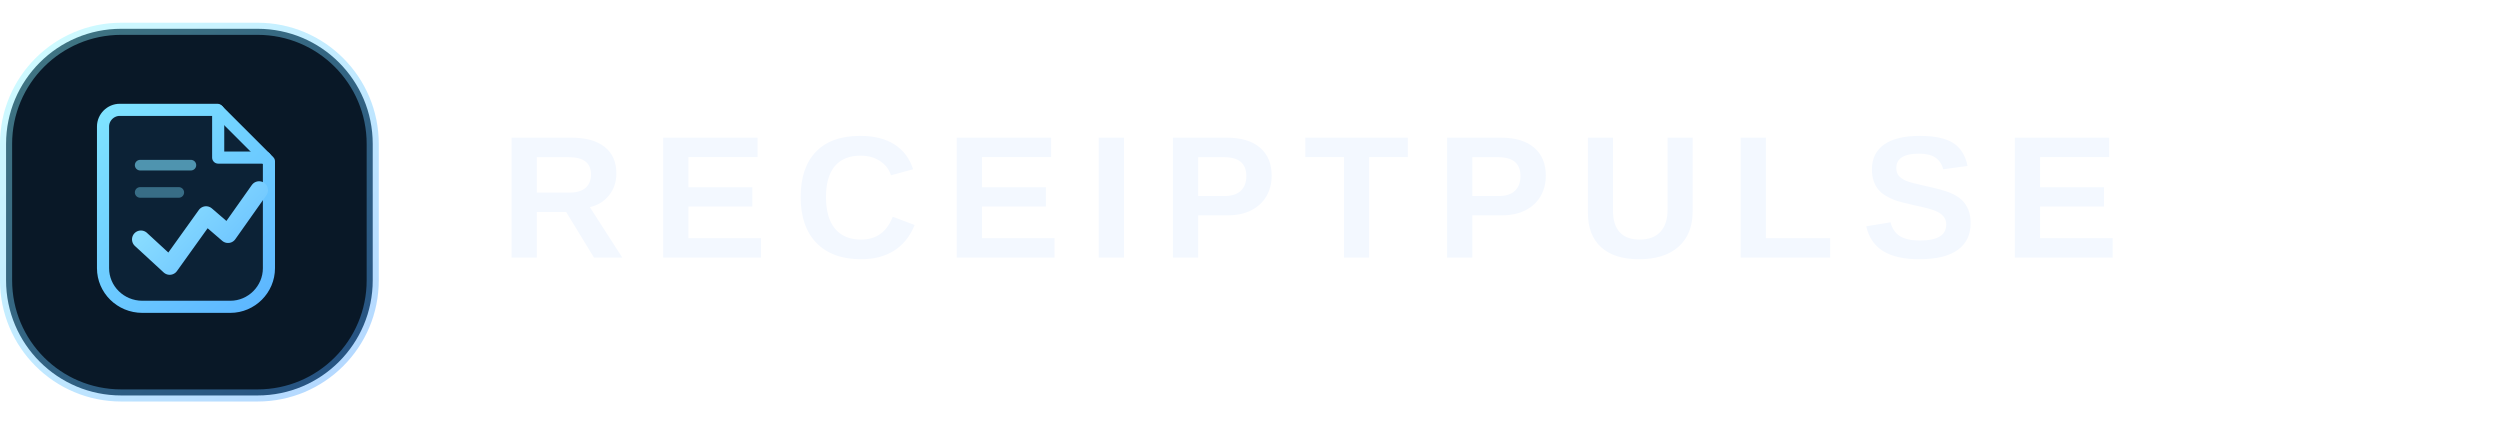
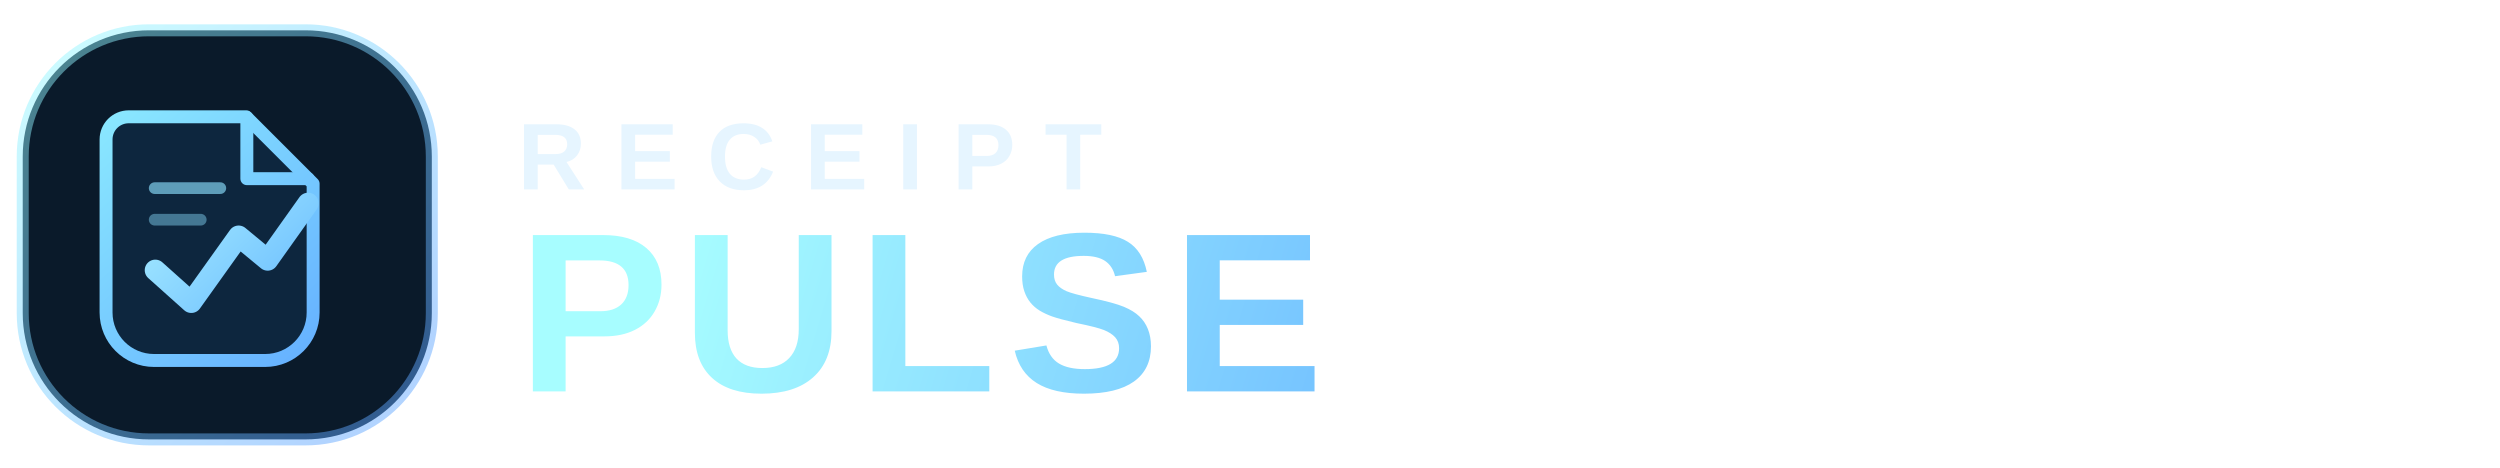
- <svg xmlns="http://www.w3.org/2000/svg" width="330" height="56" viewBox="0 0 330 56" fill="none" role="img" aria-labelledby="receiptpulseLogoTitle receiptpulseLogoDesc">
+ <svg xmlns="http://www.w3.org/2000/svg" width="396" height="74" viewBox="0 0 396 74" fill="none" role="img" aria-labelledby="receiptpulseLogoTitle receiptpulseLogoDesc">
  <defs>
-     <linearGradient id="receiptpulseLogoStroke" x1="6" y1="5" x2="44" y2="49" gradientUnits="userSpaceOnUse">
-       <stop stop-color="#8CF4FF" />
-       <stop offset="1" stop-color="#4FA5FF" />
+     <linearGradient id="logoFrame" x1="6" y1="7" x2="58" y2="63" gradientUnits="userSpaceOnUse">
+       <stop stop-color="#95F9FF" />
+       <stop offset="1" stop-color="#5EA5FF" />
    </linearGradient>
-     <linearGradient id="receiptpulseLogoPulse" x1="14" y1="15" x2="34" y2="36" gradientUnits="userSpaceOnUse">
-       <stop stop-color="#AEFDFF" />
-       <stop offset="1" stop-color="#64BCFF" />
+     <linearGradient id="logoPulse" x1="20" y1="21" x2="44" y2="46" gradientUnits="userSpaceOnUse">
+       <stop stop-color="#BCFDFF" />
+       <stop offset="1" stop-color="#74C4FF" />
+     </linearGradient>
+     <linearGradient id="logoWordPulse" x1="109" y1="35" x2="229" y2="71" gradientUnits="userSpaceOnUse">
+       <stop stop-color="#A7FDFF" />
+       <stop offset="1" stop-color="#6CB8FF" />
    </linearGradient>
  </defs>
-   <rect x="0.8" y="3.8" width="48.4" height="48.4" rx="15.2" fill="#091827" stroke="url(#receiptpulseLogoStroke)" stroke-opacity="0.42" stroke-width="1.6" />
-   <path d="M15.8 14.5H28.7L35.5 21.3V35.4C35.5 38.2 33.2 40.5 30.4 40.5H18.8C15.9 40.5 13.6 38.2 13.6 35.4V16.7C13.6 15.5 14.6 14.5 15.8 14.5Z" fill="#0C2236" stroke="url(#receiptpulseLogoStroke)" stroke-width="1.6" stroke-linejoin="round" />
-   <path d="M28.8 14.6V20.8H35" stroke="url(#receiptpulseLogoStroke)" stroke-width="1.6" stroke-linecap="round" stroke-linejoin="round" />
-   <path d="M18.6 31.6L22.4 35.1L27.2 28.4L30.1 30.9L34.2 25.1" stroke="url(#receiptpulseLogoPulse)" stroke-width="2.35" stroke-linecap="round" stroke-linejoin="round" />
-   <path d="M18.5 21.8H25.2" stroke="#7CDFFF" stroke-opacity="0.6" stroke-width="1.4" stroke-linecap="round" />
-   <path d="M18.5 25.4H23.6" stroke="#7CDFFF" stroke-opacity="0.4" stroke-width="1.4" stroke-linecap="round" />
-   <text x="66" y="34" fill="#F3F8FF" font-family="'Segoe UI', 'Aptos', Arial, sans-serif" font-size="23" font-weight="800" letter-spacing="3.4">RECEIPTPULSE</text>
+   <rect x="3.6" y="4.8" width="64.8" height="64.8" rx="20" fill="#0A1A2A" stroke="url(#logoFrame)" stroke-opacity="0.48" stroke-width="1.9" />
+   <path d="M20.4 18.5H39L49.6 29.1V49.5C49.6 53.7 46.2 57.1 42 57.1H24.4C20.2 57.1 16.8 53.7 16.8 49.5V22.1C16.8 20.1 18.4 18.5 20.4 18.5Z" fill="#0D263E" stroke="url(#logoFrame)" stroke-width="2.05" stroke-linejoin="round" />
+   <path d="M39.1 18.6V28.3H48.8" stroke="url(#logoFrame)" stroke-width="2.05" stroke-linecap="round" stroke-linejoin="round" />
+   <path d="M24.6 42.8L30.3 47.9L37.8 37.4L42.4 41.2L48.8 32.2" stroke="url(#logoPulse)" stroke-width="3.35" stroke-linecap="round" stroke-linejoin="round" />
+   <path d="M24.5 29.8H34.9" stroke="#8BDFFF" stroke-opacity="0.64" stroke-width="1.85" stroke-linecap="round" />
+   <path d="M24.5 34.8H31.8" stroke="#8BDFFF" stroke-opacity="0.44" stroke-width="1.85" stroke-linecap="round" />
+   <text x="82" y="30" fill="#E6F5FF" font-family="'Segoe UI', 'Aptos', Arial, sans-serif" font-size="15" font-weight="700" letter-spacing="4.6">RECEIPT</text>
+   <text x="82" y="62" fill="url(#logoWordPulse)" font-family="'Segoe UI', 'Aptos', Arial, sans-serif" font-size="36" font-weight="850" letter-spacing="1.9">PULSE</text>
</svg>
